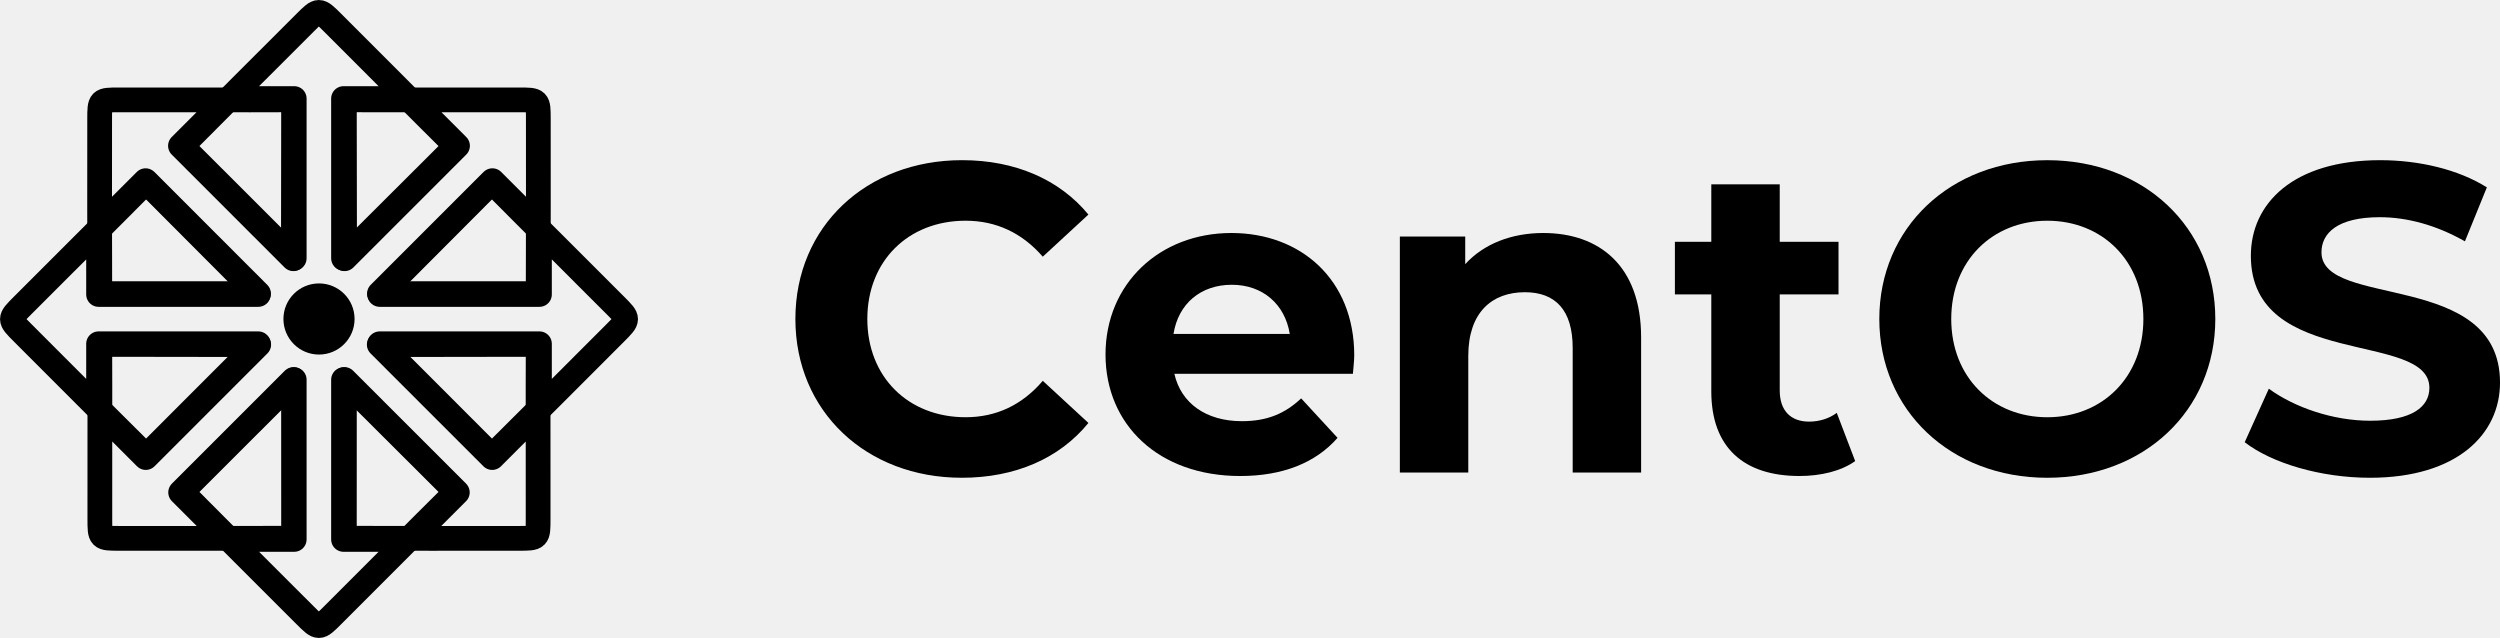
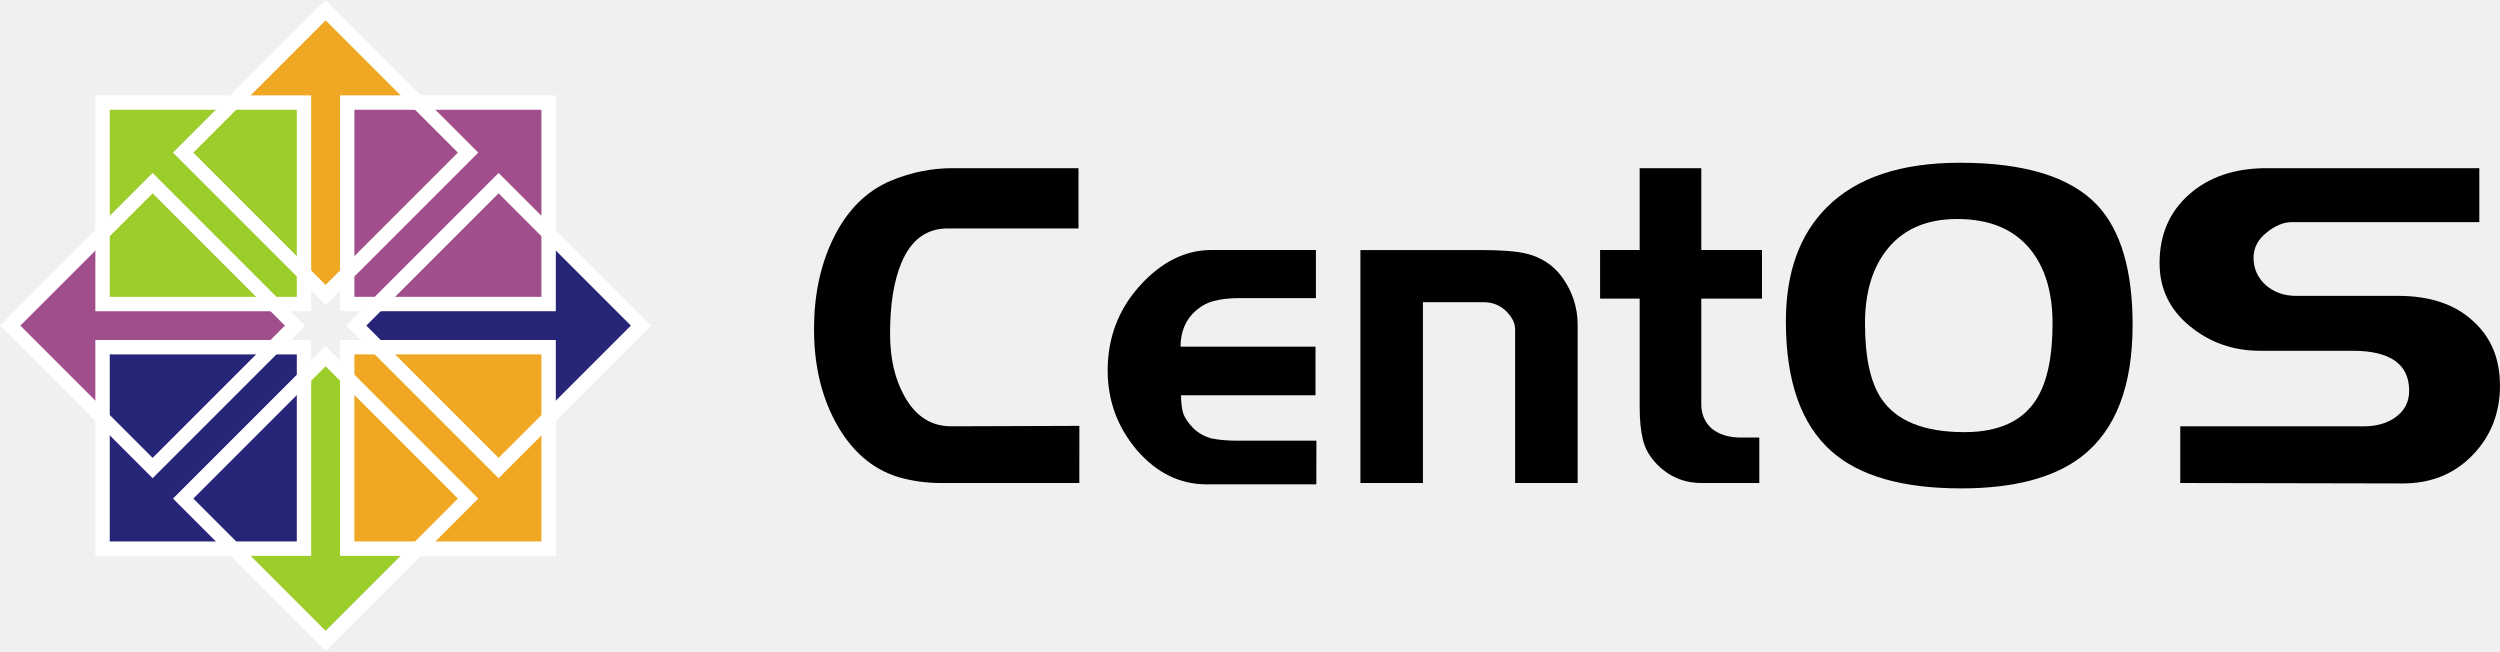
- <svg xmlns="http://www.w3.org/2000/svg" width="393.59" height="100.44" viewBox="0 0 104.137 26.575" version="1.1" id="svg5">
-   <defs id="defs2">
-     <marker style="overflow:visible" id="Arrow2Mend" refX="0" refY="0" orient="auto">
-       <path transform="scale(-0.6)" d="M 8.719,4.034 -2.207,0.016 8.719,-4.002 c -1.745,2.372 -1.735,5.617 -6e-7,8.035 z" style="fill:context-stroke;fill-rule:evenodd;stroke-width:0.625;stroke-linejoin:round" id="path16014" />
-     </marker>
-     <marker style="overflow:visible" id="Arrow2Mstart" refX="0" refY="0" orient="auto">
-       <path transform="scale(0.6)" d="M 8.719,4.034 -2.207,0.016 8.719,-4.002 c -1.745,2.372 -1.735,5.617 -6e-7,8.035 z" style="fill:context-stroke;fill-rule:evenodd;stroke-width:0.625;stroke-linejoin:round" id="path16011" />
-     </marker>
-     <marker style="overflow:visible" id="Arrow2Lend" refX="0" refY="0" orient="auto">
-       <path transform="matrix(-1.1,0,0,-1.1,-1.1,0)" d="M 8.719,4.034 -2.207,0.016 8.719,-4.002 c -1.745,2.372 -1.735,5.617 -6e-7,8.035 z" style="fill:context-stroke;fill-rule:evenodd;stroke-width:0.625;stroke-linejoin:round" id="path461022" />
-     </marker>
-     <marker style="overflow:visible" id="marker93588-4" refX="0" refY="0" orient="auto">
-       <path transform="matrix(-1.1,0,0,-1.1,-1.1,0)" d="M 8.719,4.034 -2.207,0.016 8.719,-4.002 c -1.745,2.372 -1.735,5.617 -6e-7,8.035 z" style="fill:context-stroke;fill-rule:evenodd;stroke-width:0.625;stroke-linejoin:round" id="path93348-9" />
-     </marker>
-     <marker style="overflow:visible" id="marker93588-0" refX="0" refY="0" orient="auto">
-       <path transform="matrix(-1.1,0,0,-1.1,-1.1,0)" d="M 8.719,4.034 -2.207,0.016 8.719,-4.002 c -1.745,2.372 -1.735,5.617 -6e-7,8.035 z" style="fill:context-stroke;fill-rule:evenodd;stroke-width:0.625;stroke-linejoin:round" id="path93348-4" />
-     </marker>
-     <marker style="overflow:visible" id="marker93588-4-3" refX="0" refY="0" orient="auto">
-       <path transform="matrix(-1.1,0,0,-1.1,-1.1,0)" d="M 8.719,4.034 -2.207,0.016 8.719,-4.002 c -1.745,2.372 -1.735,5.617 -6e-7,8.035 z" style="fill:context-stroke;fill-rule:evenodd;stroke-width:0.625;stroke-linejoin:round" id="path93348-9-3" />
-     </marker>
-   </defs>
-   <g id="layer1" transform="translate(-2134.543,26.7451)">
-     <g id="v2_centos-logo" transform="matrix(0.5093945,0,0,0.5093945,2115.597,-199.9832)">
-       <g aria-label="CentOS" id="text11137-3" style="font-weight:bold;font-size:35.871px;line-height:1.25;font-family:Montserrat;-inkscape-font-specification:'Montserrat Bold';letter-spacing:0px;word-spacing:0px;stroke-width:0.201">
-         <path d="m 115.829,379.156 c 4.376,0 7.999,-1.578 10.367,-4.484 l -3.731,-3.444 c -1.686,1.973 -3.802,2.977 -6.313,2.977 -4.699,0 -8.035,-3.3 -8.035,-8.035 0,-4.735 3.336,-8.035 8.035,-8.035 2.511,0 4.627,1.004 6.313,2.941 l 3.731,-3.444 c -2.367,-2.87 -5.99,-4.448 -10.331,-4.448 -7.82,0 -13.631,5.416 -13.631,12.985 0,7.569 5.811,12.985 13.595,12.985 z" id="path11203-2" />
-         <path d="m 147.934,369.148 c 0,-6.206 -4.376,-10.008 -10.044,-10.008 -5.883,0 -10.295,4.161 -10.295,9.936 0,5.739 4.34,9.936 11.012,9.936 3.479,0 6.17,-1.076 7.963,-3.121 l -2.977,-3.228 c -1.327,1.255 -2.798,1.865 -4.843,1.865 -2.941,0 -4.986,-1.471 -5.524,-3.874 h 14.599 c 0.036,-0.466 0.108,-1.076 0.108,-1.507 z m -10.008,-5.775 c 2.511,0 4.34,1.578 4.735,4.018 h -9.506 c 0.395,-2.475 2.224,-4.018 4.771,-4.018 z" id="path11205-0" />
-         <path d="m 163.394,359.14 c -2.619,0 -4.878,0.897 -6.385,2.547 v -2.26 h -5.345 v 19.298 h 5.596 v -9.542 c 0,-3.551 1.937,-5.201 4.627,-5.201 2.475,0 3.91,1.435 3.91,4.556 v 10.187 h 5.596 v -11.048 c 0,-5.883 -3.444,-8.537 -7.999,-8.537 z" id="path11207-6" />
-         <path d="m 187.391,373.847 c -0.61,0.466 -1.435,0.717 -2.26,0.717 -1.507,0 -2.403,-0.897 -2.403,-2.547 v -7.856 h 4.807 v -4.304 h -4.807 v -4.699 h -5.596 v 4.699 h -2.977 v 4.304 h 2.977 v 7.927 c 0,4.591 2.654,6.923 7.21,6.923 1.722,0 3.408,-0.395 4.556,-1.22 z" id="path11209-1" />
-         <path d="m 204.609,379.156 c 7.892,0 13.738,-5.488 13.738,-12.985 0,-7.497 -5.847,-12.985 -13.738,-12.985 -7.927,0 -13.738,5.524 -13.738,12.985 0,7.461 5.811,12.985 13.738,12.985 z m 0,-4.95 c -4.484,0 -7.856,-3.264 -7.856,-8.035 0,-4.771 3.372,-8.035 7.856,-8.035 4.484,0 7.856,3.264 7.856,8.035 0,4.771 -3.372,8.035 -7.856,8.035 z" id="path11211-5" />
-         <path d="m 230.974,379.156 c 7.174,0 10.654,-3.587 10.654,-7.784 0,-9.219 -14.599,-6.026 -14.599,-10.654 0,-1.578 1.327,-2.87 4.771,-2.87 2.224,0 4.627,0.646 6.959,1.973 l 1.794,-4.412 c -2.332,-1.471 -5.56,-2.224 -8.717,-2.224 -7.138,0 -10.582,3.551 -10.582,7.82 0,9.326 14.599,6.098 14.599,10.797 0,1.542 -1.399,2.69 -4.843,2.69 -3.013,0 -6.17,-1.076 -8.286,-2.619 l -1.973,4.376 c 2.224,1.722 6.242,2.906 10.223,2.906 z" id="path11213-5" />
+ <svg xmlns="http://www.w3.org/2000/svg" width="172.679mm" height="44.979mm" viewBox="0 0 172.679 44.979" version="1.1" id="svg9525">
+   <defs id="defs9522" />
+   <g id="layer1" transform="matrix(0.53125,0,0,0.53125,30.52485,-43.82917)">
+     <g id="v1_centos-logo" transform="matrix(3.809525,0,0,3.809525,-4377.661,-1883.306)">
+       <g id="g19340">
+         <path d="m 1143.415,526.325 0.804,0.799 -0.804,0.799 h -5.659 v 2.663 l -3.451,-3.462 3.451,-3.404 v 2.605 z" id="path19316" style="display:inline;overflow:visible;visibility:visible;fill:#a14f8c;fill-opacity:1;fill-rule:evenodd;stroke:none;stroke-width:4.294;marker:none" />
+         <path d="m 1145.977,525.386 -0.799,0.804 -0.799,-0.804 v -5.659 h -2.663 l 3.462,-3.451 3.404,3.451 h -2.605 z" id="path19318" style="display:inline;overflow:visible;visibility:visible;fill:#efa724;fill-opacity:1;fill-rule:evenodd;stroke:none;stroke-width:4.294;marker:none" />
+         <path d="m 1146.916,527.948 -0.804,-0.799 0.804,-0.799 h 5.659 v -2.663 l 3.451,3.462 -3.451,3.404 v -2.605 z" id="path19320" style="display:inline;overflow:visible;visibility:visible;fill:#262577;fill-opacity:1;fill-rule:evenodd;stroke:none;stroke-width:4.294;marker:none" />
+         <path d="m 1144.354,528.888 0.799,-0.804 0.799,0.804 v 5.659 h 2.663 l -3.462,3.451 -3.404,-3.451 h 2.605 z" id="path19322" style="display:inline;overflow:visible;visibility:visible;fill:#9ccd2a;fill-opacity:1;fill-rule:evenodd;stroke:none;stroke-width:4.294;marker:none" />
+         <path d="m 1137.553,519.525 h 6.875 v 6.876 h -6.875 z" id="path19324" style="fill:#9ccd2a;fill-opacity:1;stroke:#ffffff;stroke-width:0.491;stroke-linecap:butt;stroke-linejoin:miter;stroke-miterlimit:4;stroke-dashoffset:0;stroke-opacity:1" />
+         <path d="m 1145.902,519.525 h 6.875 v 6.876 h -6.875 z" id="path19326" style="fill:#a14f8c;fill-opacity:1;stroke:#ffffff;stroke-width:0.491;stroke-linecap:butt;stroke-linejoin:miter;stroke-miterlimit:4;stroke-dashoffset:0;stroke-opacity:1" />
+         <path d="m 1145.902,527.874 h 6.875 v 6.876 h -6.875 z" id="path19328" style="fill:#efa724;fill-opacity:1;stroke:#ffffff;stroke-width:0.491;stroke-linecap:butt;stroke-linejoin:miter;stroke-miterlimit:4;stroke-dashoffset:0;stroke-opacity:1" />
+         <path d="m 1137.553,527.874 h 6.875 v 6.876 h -6.875 z" id="path19330" style="fill:#262577;fill-opacity:1;stroke:#ffffff;stroke-width:0.491;stroke-linecap:butt;stroke-linejoin:miter;stroke-miterlimit:4;stroke-dashoffset:0;stroke-opacity:1" />
+         <path d="m 1134.4,527.137 4.862,-4.862 4.862,4.862 -4.862,4.862 z" id="path19332" style="fill:none;stroke:#ffffff;stroke-width:0.491;stroke-linecap:butt;stroke-linejoin:miter;stroke-miterlimit:4;stroke-dashoffset:0;stroke-opacity:1" />
+         <path d="m 1140.304,521.233 4.862,-4.862 4.862,4.862 -4.862,4.862 z" id="path19334" style="fill:none;stroke:#ffffff;stroke-width:0.491;stroke-linecap:butt;stroke-linejoin:miter;stroke-miterlimit:4;stroke-dasharray:none;stroke-dashoffset:0;stroke-opacity:1" />
+         <path d="m 1146.207,527.137 4.862,-4.862 4.862,4.862 -4.862,4.862 z" id="path19336" style="fill:none;stroke:#ffffff;stroke-width:0.491;stroke-linecap:butt;stroke-linejoin:miter;stroke-miterlimit:4;stroke-dashoffset:0;stroke-opacity:1" />
+         <path d="m 1140.304,533.04 4.862,-4.862 4.862,4.862 -4.862,4.862 z" id="path19338" style="fill:none;stroke:#ffffff;stroke-width:0.491;stroke-linecap:butt;stroke-linejoin:miter;stroke-miterlimit:4;stroke-dashoffset:0;stroke-opacity:1" />
      </g>
-       <g id="use144123-1-4" transform="matrix(1.093021,0,0,1.093021,-1932.773,1350.769)">
-         <circle style="fill:#000000;stroke:none;stroke-width:0.265;stroke-linejoin:round;stroke-miterlimit:4;stroke-dasharray:0.796, 0.796;stroke-dashoffset:0" id="use3669" cx="1826.178" cy="-900.804" r="2.661" />
-         <g id="g3687">
-           <g id="g3683" transform="translate(185.0636,-0.00307)">
-             <g id="g3675" transform="translate(644.6106,-986.4434)">
-               <path d="m 998.339,81.099 v -11.948 h 4.752 m -13.087,0 h 4.645 v 11.948 m 0,0 -8.4,-8.394 c 2.806,-2.835 6.2,-6.214 9.216,-9.23 1.028,-1.028 1.029,-1.028 2.057,0 3.002,2.987 6.228,6.25 9.237,9.23 l -8.42,8.394" style="fill:none;fill-opacity:1;stroke:#000000;stroke-width:1.852;stroke-linecap:round;stroke-linejoin:round;stroke-miterlimit:4;stroke-dasharray:none;stroke-dashoffset:0;stroke-opacity:1;paint-order:fill markers stroke" id="use3671" />
-               <path d="m 998.339,90.186 v 11.948 h 4.752 m -13.087,0 h 4.645 v -11.948 m 0,0 -8.4,8.394 c 2.806,2.835 6.2,6.214 9.216,9.23 1.028,1.028 1.029,1.028 2.057,0 3.002,-2.987 6.228,-6.25 9.237,-9.23 l -8.42,-8.394" style="fill:none;fill-opacity:1;stroke:#000000;stroke-width:1.852;stroke-linecap:round;stroke-linejoin:round;stroke-miterlimit:4;stroke-dasharray:none;stroke-dashoffset:0;stroke-opacity:1;paint-order:fill markers stroke" id="use3673" />
-             </g>
-             <g id="g3681" transform="rotate(-90,825.5876,-729.8848)">
-               <path d="m 998.339,81.099 v -11.948 h 4.752 m -13.087,0 h 4.645 v 11.948 m 0,0 -8.4,-8.394 c 2.806,-2.835 6.2,-6.214 9.216,-9.23 1.028,-1.028 1.029,-1.028 2.057,0 3.002,2.987 6.228,6.25 9.237,9.23 l -8.42,8.394" style="fill:none;fill-opacity:1;stroke:#000000;stroke-width:1.852;stroke-linecap:round;stroke-linejoin:round;stroke-miterlimit:4;stroke-dasharray:none;stroke-dashoffset:0;stroke-opacity:1;paint-order:fill markers stroke" id="use3677" />
-               <path d="m 998.339,90.186 v 11.948 h 4.752 m -13.087,0 h 4.645 v -11.948 m 0,0 -8.4,8.394 c 2.806,2.835 6.2,6.214 9.216,9.23 1.028,1.028 1.029,1.028 2.057,0 3.002,-2.987 6.228,-6.25 9.237,-9.23 l -8.42,-8.394" style="fill:none;fill-opacity:1;stroke:#000000;stroke-width:1.852;stroke-linecap:round;stroke-linejoin:round;stroke-miterlimit:4;stroke-dasharray:none;stroke-dashoffset:0;stroke-opacity:1;paint-order:fill markers stroke" id="use3679" />
-             </g>
-           </g>
-           <g id="use3685" transform="rotate(-45,1733.645,-1124.191)">
-             <g id="g3767" transform="translate(644.6106,-986.4434)">
-               <path d="m 998.339,81.099 v -11.948 h 4.752 m -13.087,0 h 4.645 v 11.948 m 0,0 -8.4,-8.394 c 2.806,-2.835 6.2,-6.214 9.216,-9.23 1.028,-1.028 1.029,-1.028 2.057,0 3.002,2.987 6.228,6.25 9.237,9.23 l -8.42,8.394" style="fill:none;fill-opacity:1;stroke:#000000;stroke-width:1.852;stroke-linecap:round;stroke-linejoin:round;stroke-miterlimit:4;stroke-dasharray:none;stroke-dashoffset:0;stroke-opacity:1;paint-order:fill markers stroke" id="use3763" />
-               <path d="m 998.339,90.186 v 11.948 h 4.752 m -13.087,0 h 4.645 v -11.948 m 0,0 -8.4,8.394 c 2.806,2.835 6.2,6.214 9.216,9.23 1.028,1.028 1.029,1.028 2.057,0 3.002,-2.987 6.228,-6.25 9.237,-9.23 l -8.42,-8.394" style="fill:none;fill-opacity:1;stroke:#000000;stroke-width:1.852;stroke-linecap:round;stroke-linejoin:round;stroke-miterlimit:4;stroke-dasharray:none;stroke-dashoffset:0;stroke-opacity:1;paint-order:fill markers stroke" id="use3765" />
-             </g>
-             <g id="g3773" transform="rotate(-90,825.5876,-729.8848)">
-               <path d="m 998.339,81.099 v -11.948 h 4.752 m -13.087,0 h 4.645 v 11.948 m 0,0 -8.4,-8.394 c 2.806,-2.835 6.2,-6.214 9.216,-9.23 1.028,-1.028 1.029,-1.028 2.057,0 3.002,2.987 6.228,6.25 9.237,9.23 l -8.42,8.394" style="fill:none;fill-opacity:1;stroke:#000000;stroke-width:1.852;stroke-linecap:round;stroke-linejoin:round;stroke-miterlimit:4;stroke-dasharray:none;stroke-dashoffset:0;stroke-opacity:1;paint-order:fill markers stroke" id="use3769" />
-               <path d="m 998.339,90.186 v 11.948 h 4.752 m -13.087,0 h 4.645 v -11.948 m 0,0 -8.4,8.394 c 2.806,2.835 6.2,6.214 9.216,9.23 1.028,1.028 1.029,1.028 2.057,0 3.002,-2.987 6.228,-6.25 9.237,-9.23 l -8.42,-8.394" style="fill:none;fill-opacity:1;stroke:#000000;stroke-width:1.852;stroke-linecap:round;stroke-linejoin:round;stroke-miterlimit:4;stroke-dasharray:none;stroke-dashoffset:0;stroke-opacity:1;paint-order:fill markers stroke" id="use3771" />
-             </g>
-           </g>
-         </g>
+       <g aria-label="CentOS" id="text19344" style="font-size:15.349px;line-height:1.25;stroke-width:0.384">
+         <path d="m 1170.89,532.509 h -4.743 q -0.721,0 -1.427,-0.2 -1.366,-0.414 -2.164,-1.903 -0.721,-1.351 -0.721,-3.147 0,-1.734 0.645,-3.07 0.706,-1.473 2.011,-2.011 1.013,-0.414 2.072,-0.414 h 4.298 v 2.057 h -4.466 q -1.09,0 -1.581,1.182 -0.384,0.921 -0.384,2.41 0,1.259 0.491,2.133 0.568,1.028 1.596,1.028 l 4.374,-0.015 z" style="font-family:Denmark;-inkscape-font-specification:Denmark" id="path21194" />
+         <path d="m 1178.979,532.555 h -3.745 q -1.366,0 -2.379,-1.167 -0.998,-1.182 -0.998,-2.717 0,-1.673 1.09,-2.886 1.105,-1.228 2.456,-1.228 h 3.561 v 1.642 h -2.609 q -0.491,0 -0.844,0.092 -0.338,0.077 -0.629,0.322 -0.537,0.46 -0.537,1.243 h 4.605 v 1.658 h -4.589 q 0,0.368 0.077,0.629 0.092,0.246 0.353,0.507 0.261,0.246 0.614,0.338 0.368,0.077 0.89,0.077 h 2.686 z" style="font-family:Denmark;-inkscape-font-specification:Denmark" id="path21196" />
+         <path d="m 1187.897,532.509 h -2.134 v -5.234 q 0,-0.2 -0.092,-0.353 -0.092,-0.169 -0.261,-0.322 -0.307,-0.261 -0.706,-0.261 h -2.087 v 6.17 h -2.134 v -7.951 h 4.083 q 1.09,0 1.581,0.123 0.767,0.184 1.228,0.813 0.522,0.737 0.522,1.612 z" style="font-family:Denmark;-inkscape-font-specification:Denmark" id="path21198" />
+         <path d="m 1194.189,526.216 h -2.072 v 3.607 q 0,0.491 0.338,0.813 0.384,0.322 1.013,0.322 h 0.629 v 1.55 h -1.98 q -0.89,0 -1.52,-0.645 -0.368,-0.384 -0.476,-0.844 -0.107,-0.46 -0.107,-1.09 v -3.714 h -1.351 v -1.658 h 1.351 v -2.793 h 2.103 v 2.793 h 2.072 z" style="font-family:Denmark;-inkscape-font-specification:Denmark" id="path21200" />
+         <path d="m 1206.837,527.121 q 0,3.131 -1.734,4.482 -1.412,1.09 -4.114,1.09 -2.993,0 -4.42,-1.259 -1.565,-1.381 -1.565,-4.436 0,-2.502 1.397,-3.899 1.52,-1.52 4.543,-1.52 3.331,0 4.697,1.458 1.197,1.289 1.197,4.083 z m -2.732,-0.061 q 0,-1.581 -0.752,-2.517 -0.844,-1.044 -2.502,-1.044 -1.627,0 -2.456,1.12 -0.691,0.936 -0.691,2.44 0,1.734 0.553,2.563 0.767,1.151 2.84,1.151 1.75,0 2.456,-1.12 0.553,-0.875 0.553,-2.594 z" style="font-family:Denmark;-inkscape-font-specification:Denmark" id="path21202" />
+         <path d="m 1219.377,529.178 q 0,1.412 -0.936,2.379 -0.936,0.967 -2.379,0.967 l -7.598,-0.015 v -1.934 h 6.262 q 0.629,0 1.059,-0.292 0.491,-0.338 0.491,-0.921 0,-1.366 -1.934,-1.366 h -3.162 q -1.366,0 -2.394,-0.844 -1.028,-0.844 -1.028,-2.149 0,-1.443 0.998,-2.333 1.013,-0.906 2.655,-0.906 h 7.26 v 1.842 h -6.401 q -0.43,0 -0.875,0.368 -0.43,0.353 -0.43,0.844 0,0.553 0.414,0.936 0.43,0.368 1.028,0.368 h 3.484 q 1.627,0 2.548,0.844 0.936,0.829 0.936,2.21 z" style="font-family:Denmark;-inkscape-font-specification:Denmark" id="path21204" />
      </g>
    </g>
  </g>
</svg>
